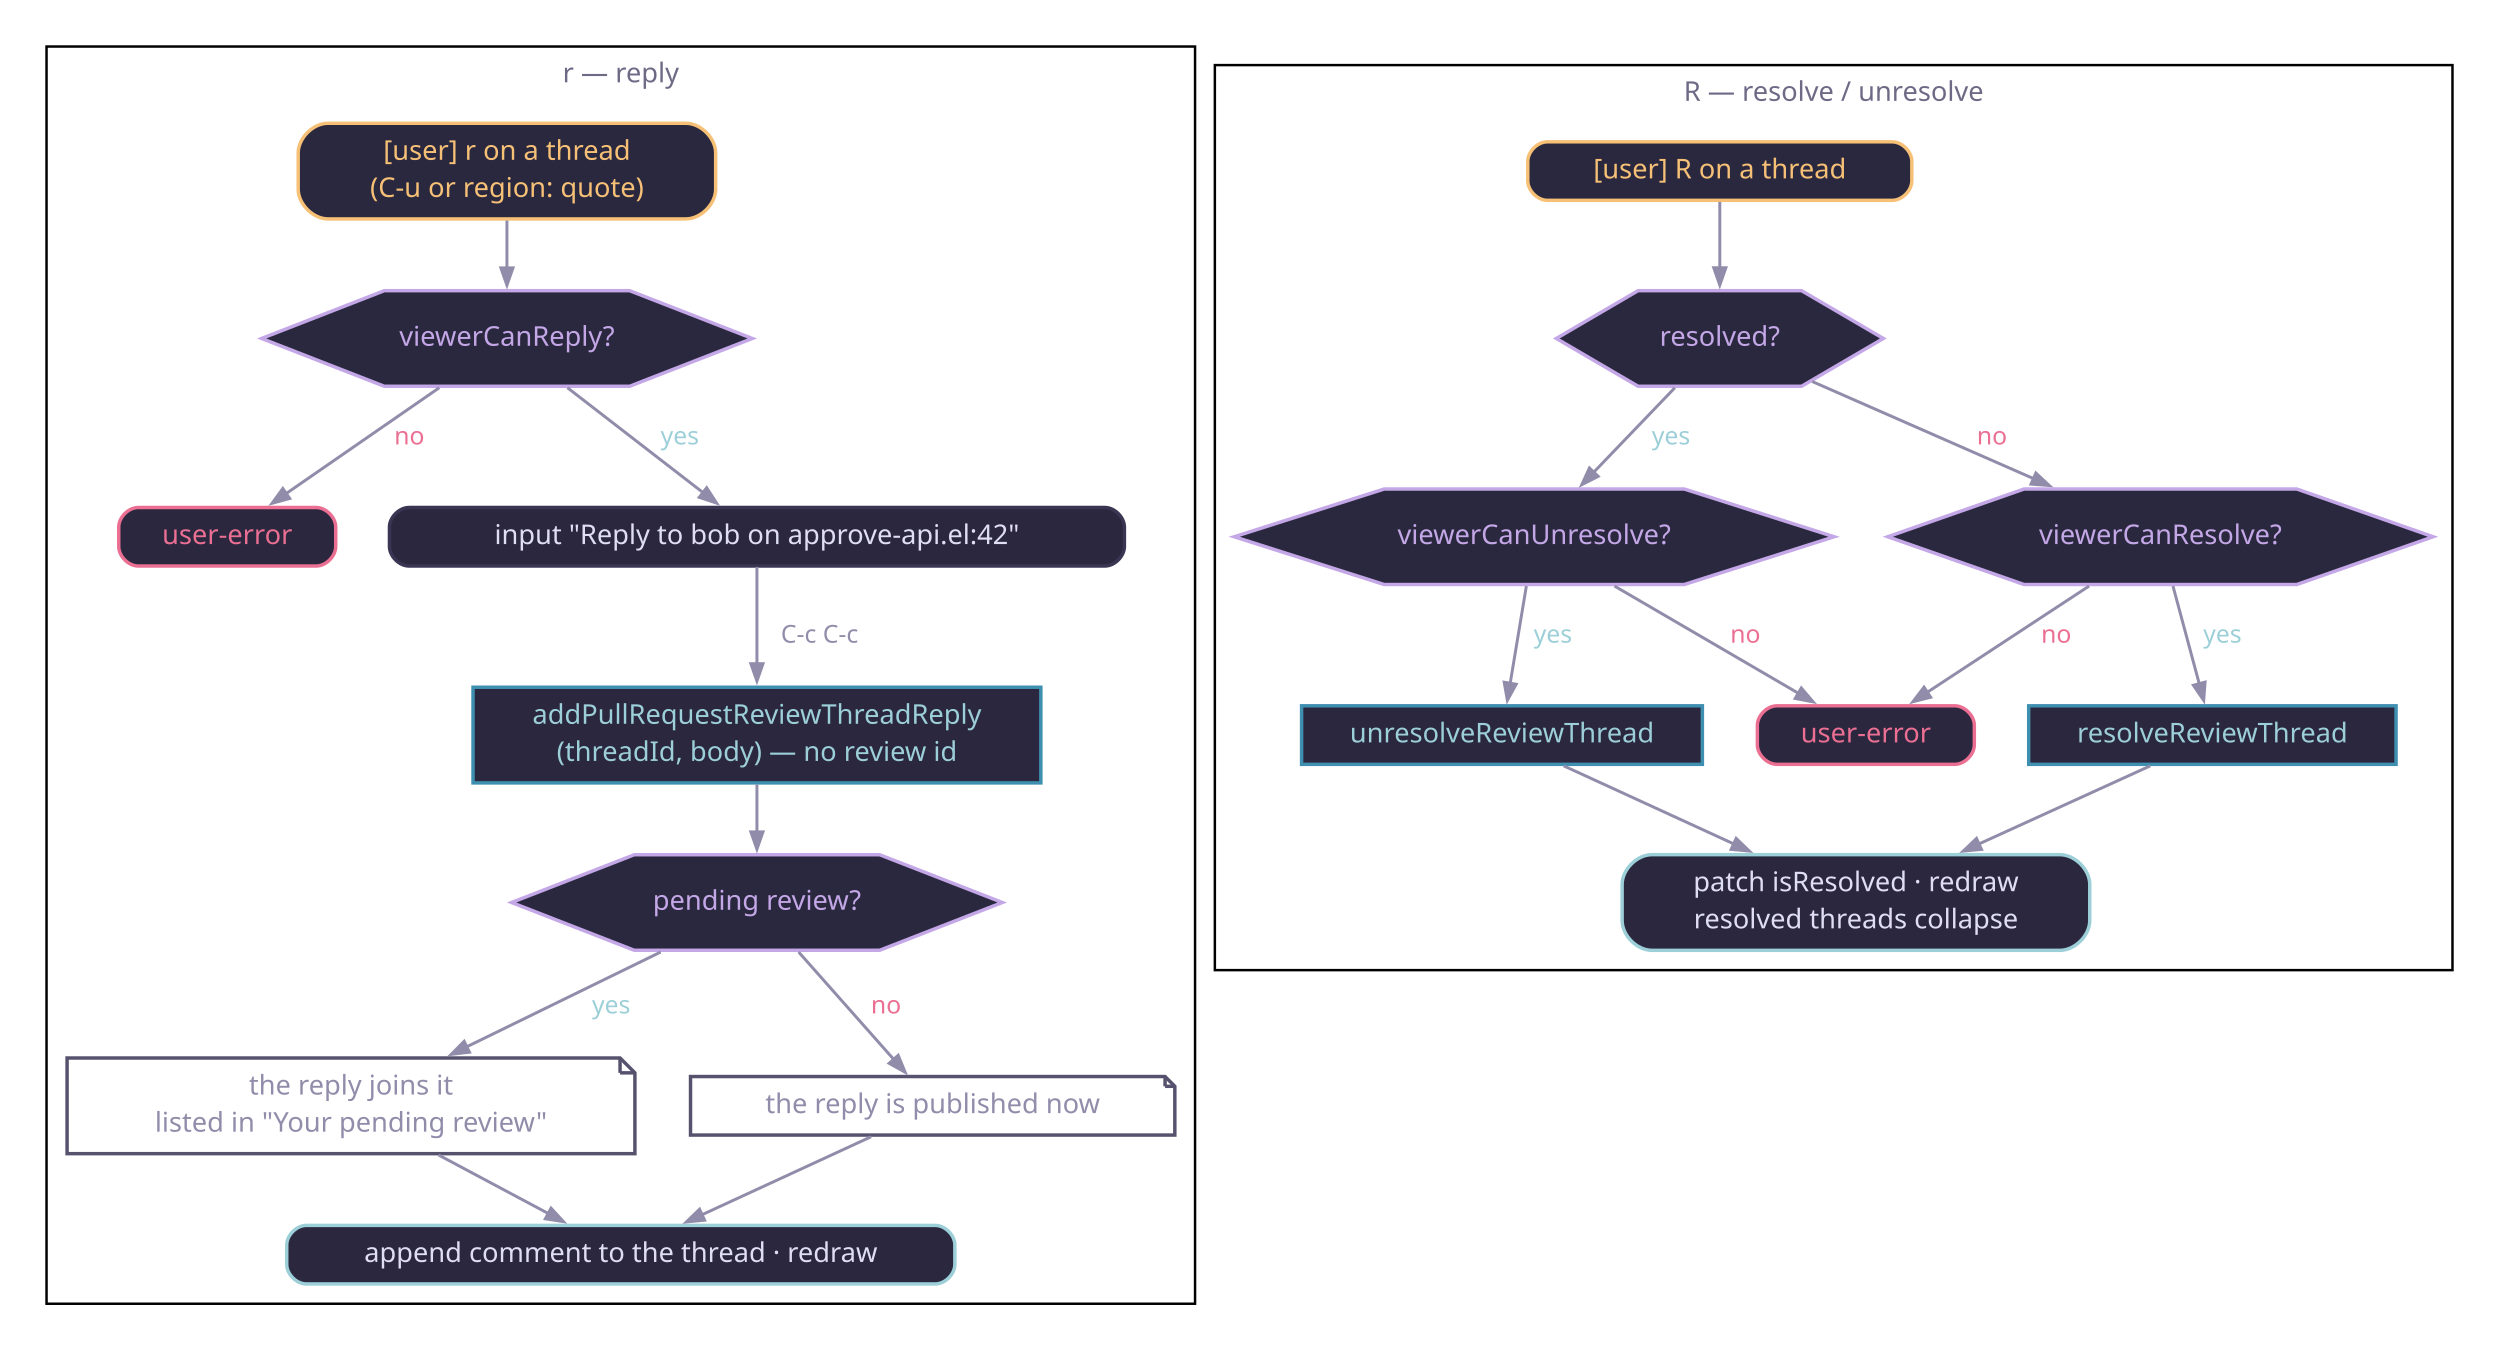
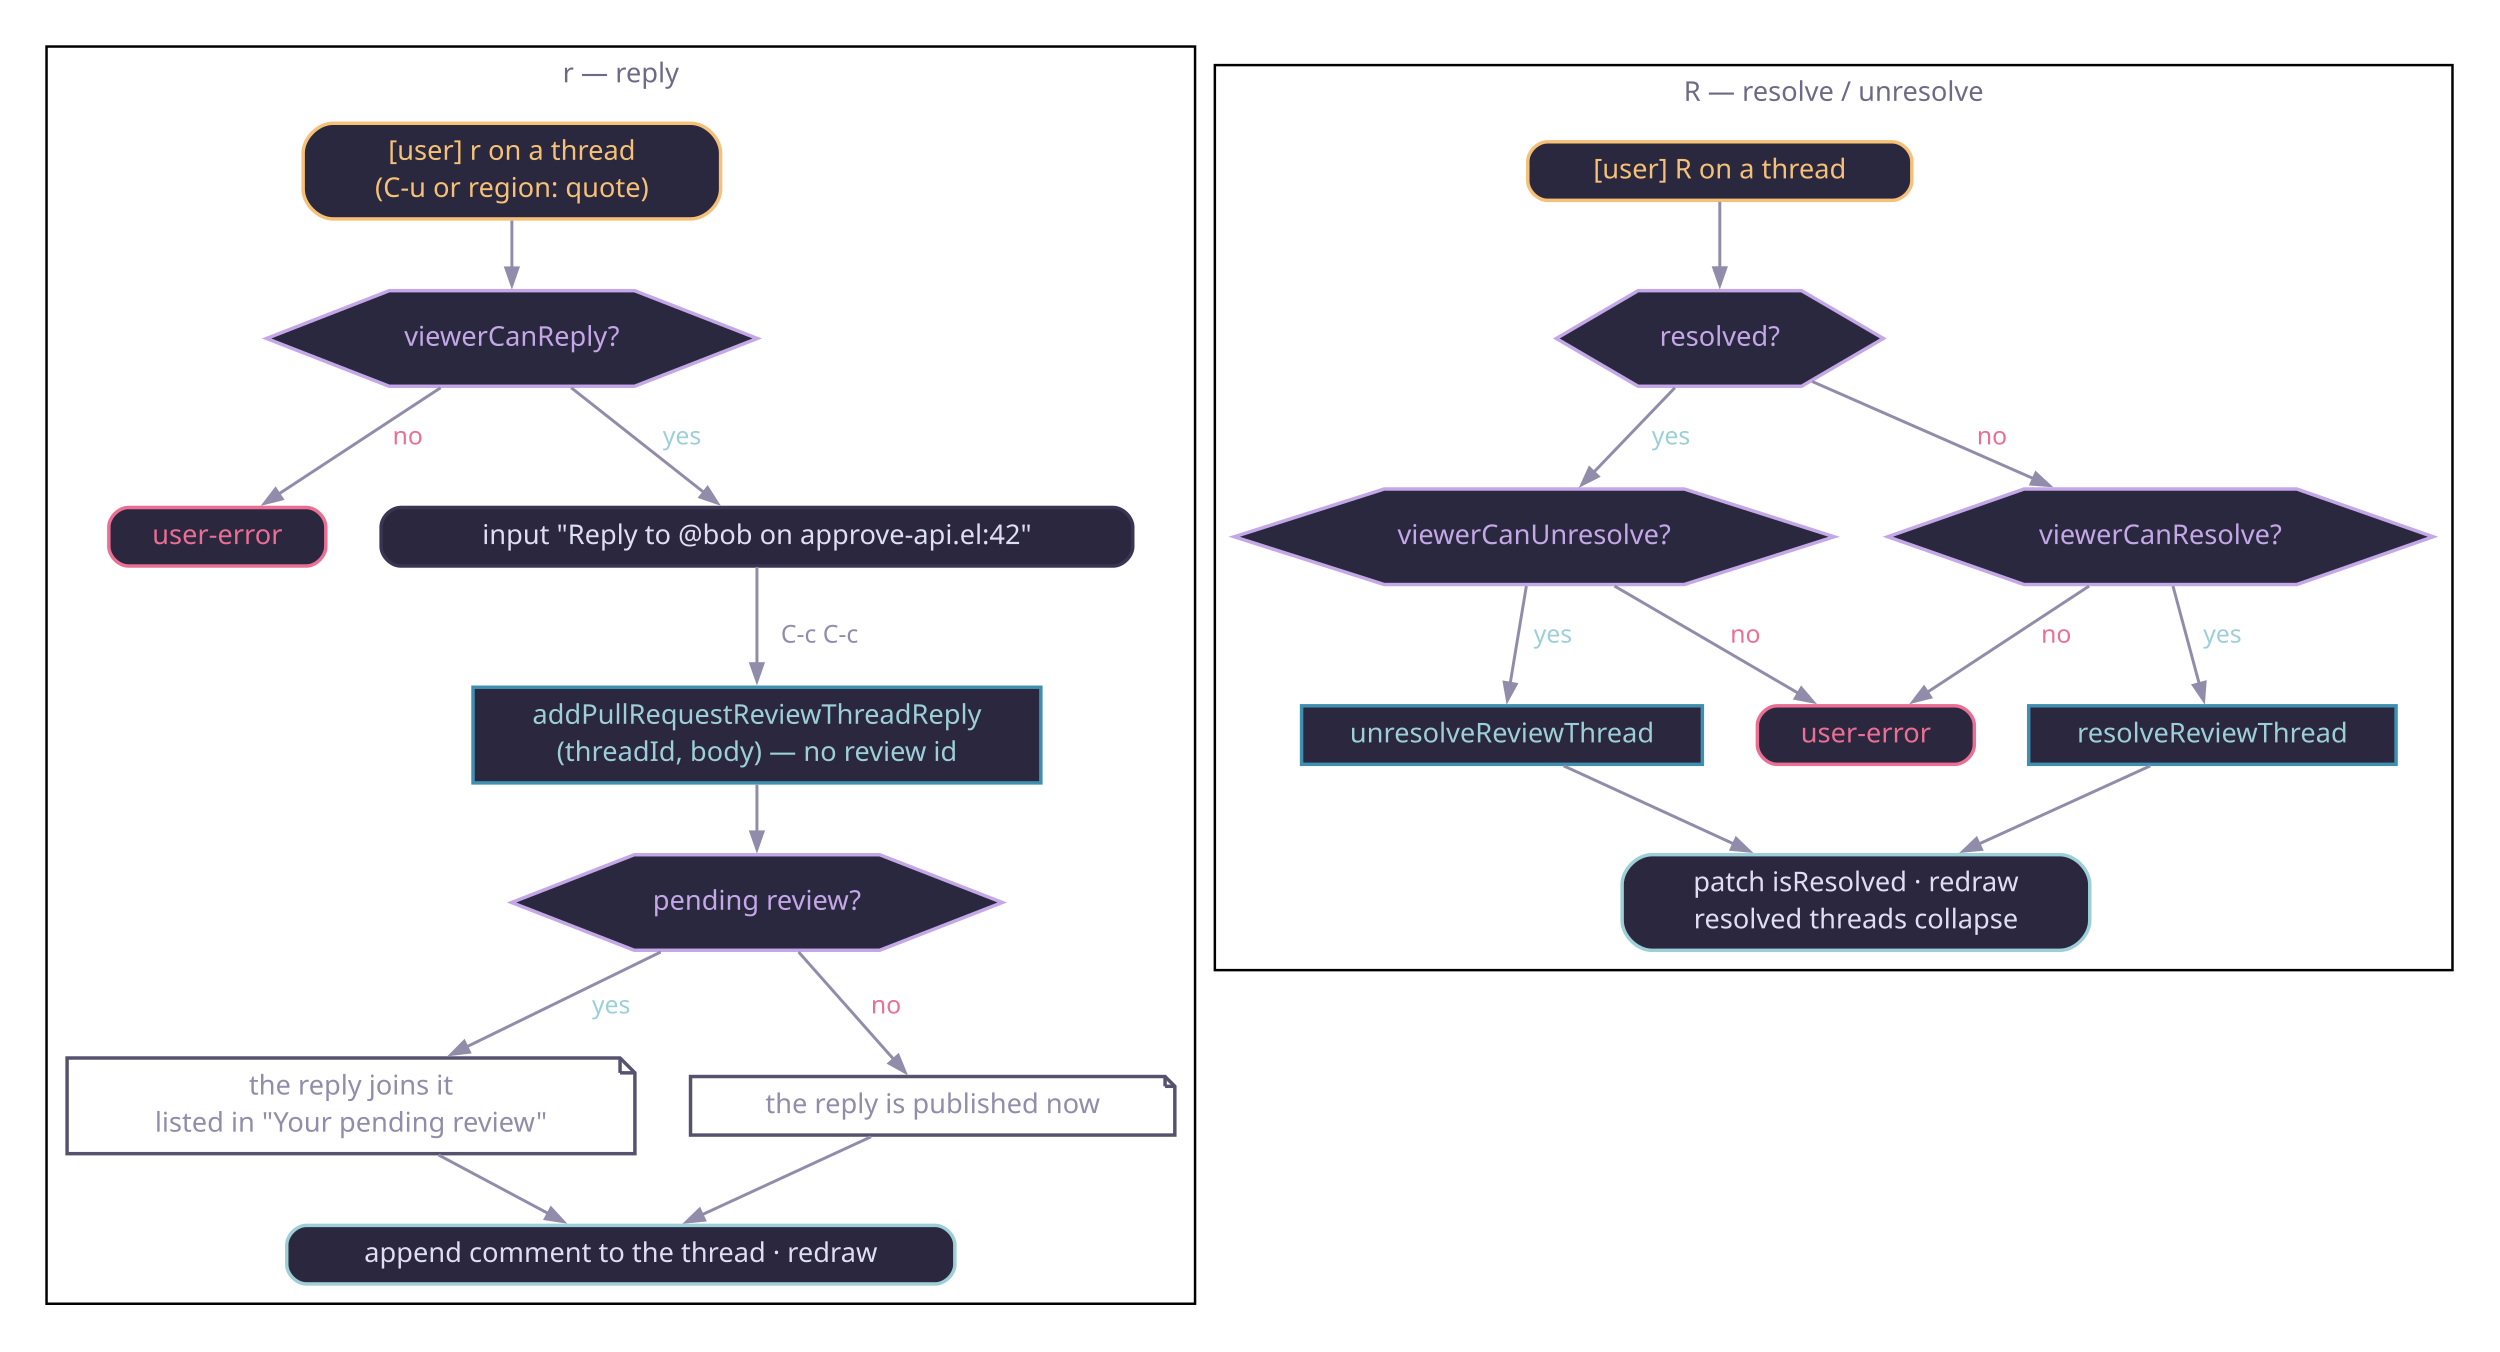
<svg xmlns="http://www.w3.org/2000/svg" width="1010pt" height="546pt" viewBox="0.00 0.00 1010.00 546.00">
  <g id="F07-graph0" class="graph" transform="scale(1 1) rotate(0) translate(10.8 534.71)">
    <g id="F07-clust1" class="cluster">
      <polygon fill="none" stroke="black" points="8,-8 8,-515.91 472,-515.91 472,-8 8,-8" />
      <text xml:space="preserve" text-anchor="middle" x="240" y="-501.46" font-family="JetBrains Mono" font-size="11.00" fill="#6e6a86">r — reply</text>
    </g>
    <g id="F07-clust2" class="cluster">
      <polygon fill="none" stroke="black" points="480,-142.78 480,-508.41 980,-508.41 980,-142.78 480,-142.78" />
      <text xml:space="preserve" text-anchor="middle" x="730" y="-493.96" font-family="JetBrains Mono" font-size="11.00" fill="#6e6a86">R — resolve / unresolve</text>
    </g>
    <g id="F07-node1" class="node user">
-       <path fill="#2a283e" stroke="#f6c177" stroke-width="1.4" d="M266.33,-484.91C266.33,-484.91 121.67,-484.91 121.67,-484.91 115.67,-484.91 109.67,-478.91 109.67,-472.91 109.67,-472.91 109.67,-458.27 109.67,-458.27 109.67,-452.27 115.67,-446.27 121.67,-446.27 121.67,-446.27 266.33,-446.27 266.33,-446.27 272.33,-446.27 278.33,-452.27 278.33,-458.27 278.33,-458.27 278.33,-472.91 278.33,-472.91 278.33,-478.91 272.33,-484.91 266.33,-484.91" />
-       <text xml:space="preserve" text-anchor="middle" x="194" y="-470.14" font-family="JetBrains Mono" font-size="11.00" fill="#f6c177">[user] r on a thread</text>
-       <text xml:space="preserve" text-anchor="middle" x="194" y="-455.14" font-family="JetBrains Mono" font-size="11.00" fill="#f6c177">(C-u or region: quote)</text>
+       <path fill="#2a283e" stroke="#f6c177" stroke-width="1.4" d="M268.33,-484.91C268.33,-484.91 123.67,-484.91 123.67,-484.91 117.67,-484.91 111.67,-478.91 111.67,-472.91 111.67,-472.91 111.67,-458.27 111.67,-458.27 111.67,-452.27 117.67,-446.27 123.67,-446.27 123.67,-446.27 268.33,-446.27 268.33,-446.27 274.33,-446.27 280.33,-452.27 280.33,-458.27 280.33,-458.27 280.33,-472.91 280.33,-472.91 280.33,-478.91 274.33,-484.91 268.33,-484.91" />
+       <text xml:space="preserve" text-anchor="middle" x="196" y="-470.14" font-family="JetBrains Mono" font-size="11.00" fill="#f6c177">[user] r on a thread</text>
+       <text xml:space="preserve" text-anchor="middle" x="196" y="-455.14" font-family="JetBrains Mono" font-size="11.00" fill="#f6c177">(C-u or region: quote)</text>
    </g>
    <g id="F07-node2" class="node dec">
-       <polygon fill="#2a283e" stroke="#c4a7e7" stroke-width="1.4" points="293.13,-397.97 243.57,-417.27 144.43,-417.27 94.87,-397.97 144.43,-378.66 243.57,-378.66 293.13,-397.97" />
-       <text xml:space="preserve" text-anchor="middle" x="194" y="-395.02" font-family="JetBrains Mono" font-size="11.00" fill="#c4a7e7">viewerCanReply?</text>
+       <polygon fill="#2a283e" stroke="#c4a7e7" stroke-width="1.4" points="295.13,-397.97 245.57,-417.27 146.43,-417.27 96.87,-397.97 146.43,-378.66 245.57,-378.66 295.13,-397.97" />
+       <text xml:space="preserve" text-anchor="middle" x="196" y="-395.02" font-family="JetBrains Mono" font-size="11.00" fill="#c4a7e7">viewerCanReply?</text>
    </g>
    <g id="F07-edge1" class="edge">
-       <path fill="none" stroke="#908caa" stroke-width="1.2" d="M194,-445.61C194,-439.57 194,-432.77 194,-426.26" />
-       <polygon fill="#908caa" stroke="#908caa" stroke-width="1.2" points="196.45,-426.49 194,-419.49 191.55,-426.49 196.45,-426.49" />
+       <path fill="none" stroke="#908caa" stroke-width="1.2" d="M196,-445.61C196,-439.57 196,-432.77 196,-426.26" />
+       <polygon fill="#908caa" stroke="#908caa" stroke-width="1.2" points="198.45,-426.49 196,-419.49 193.55,-426.49 198.45,-426.49" />
    </g>
    <g id="F07-node3" class="node err">
-       <path fill="#2a273f" stroke="#eb6f92" stroke-width="1.4" d="M116.95,-329.68C116.95,-329.68 45.05,-329.68 45.05,-329.68 41.11,-329.68 37.17,-325.74 37.17,-321.8 37.17,-321.8 37.17,-313.92 37.17,-313.92 37.17,-309.98 41.11,-306.04 45.05,-306.04 45.05,-306.04 116.95,-306.04 116.95,-306.04 120.89,-306.04 124.83,-309.98 124.83,-313.92 124.83,-313.92 124.83,-321.8 124.83,-321.8 124.83,-325.74 120.89,-329.68 116.95,-329.68" />
-       <text xml:space="preserve" text-anchor="middle" x="81" y="-314.91" font-family="JetBrains Mono" font-size="11.00" fill="#eb6f92">user-error</text>
+       <path fill="#2a273f" stroke="#eb6f92" stroke-width="1.4" d="M112.95,-329.68C112.95,-329.68 41.05,-329.68 41.05,-329.68 37.11,-329.68 33.17,-325.74 33.17,-321.8 33.17,-321.8 33.17,-313.92 33.17,-313.92 33.17,-309.98 37.11,-306.04 41.05,-306.04 41.05,-306.04 112.95,-306.04 112.95,-306.04 116.89,-306.04 120.83,-309.98 120.83,-313.92 120.83,-313.92 120.83,-321.8 120.83,-321.8 120.83,-325.74 116.89,-329.68 112.95,-329.68" />
+       <text xml:space="preserve" text-anchor="middle" x="77" y="-314.91" font-family="JetBrains Mono" font-size="11.00" fill="#eb6f92">user-error</text>
    </g>
    <g id="F07-edge2" class="edge no">
-       <path fill="none" stroke="#908caa" stroke-width="1.2" d="M166.65,-378.06C147.62,-364.91 122.51,-347.56 104.41,-335.04" />
-       <polygon fill="#908caa" stroke="#908caa" stroke-width="1.2" points="106.25,-333.33 99.1,-331.37 103.46,-337.36 106.25,-333.33" />
-       <text xml:space="preserve" text-anchor="middle" x="153.27" y="-355.16" font-family="JetBrains Mono" font-size="10.00" fill="#eb6f92"> no</text>
+       <path fill="none" stroke="#908caa" stroke-width="1.2" d="M167.19,-378.06C147.15,-364.91 120.72,-347.56 101.65,-335.04" />
+       <polygon fill="#908caa" stroke="#908caa" stroke-width="1.2" points="103.2,-333.13 96,-331.33 100.51,-337.22 103.2,-333.13" />
+       <text xml:space="preserve" text-anchor="middle" x="152.62" y="-355.16" font-family="JetBrains Mono" font-size="10.00" fill="#eb6f92"> no</text>
    </g>
    <g id="F07-node4" class="node act">
-       <path fill="#2a273f" stroke="#393552" stroke-width="1.4" d="M435.58,-329.68C435.58,-329.68 154.42,-329.68 154.42,-329.68 150.48,-329.68 146.54,-325.74 146.54,-321.8 146.54,-321.8 146.54,-313.92 146.54,-313.92 146.54,-309.98 150.48,-306.04 154.42,-306.04 154.42,-306.04 435.58,-306.04 435.58,-306.04 439.52,-306.04 443.46,-309.98 443.46,-313.92 443.46,-313.92 443.46,-321.8 443.46,-321.8 443.46,-325.74 439.52,-329.68 435.58,-329.68" />
-       <text xml:space="preserve" text-anchor="middle" x="295" y="-314.91" font-family="JetBrains Mono" font-size="11.00" fill="#e0def4">input "Reply to bob on approve-api.el:42"</text>
+       <path fill="#2a273f" stroke="#393552" stroke-width="1.4" d="M438.95,-329.68C438.95,-329.68 151.05,-329.68 151.05,-329.68 147.11,-329.68 143.17,-325.74 143.17,-321.8 143.17,-321.8 143.17,-313.92 143.17,-313.92 143.17,-309.98 147.11,-306.04 151.05,-306.04 151.05,-306.04 438.95,-306.04 438.95,-306.04 442.89,-306.04 446.83,-309.98 446.83,-313.92 446.83,-313.92 446.83,-321.8 446.83,-321.8 446.83,-325.74 442.89,-329.68 438.95,-329.68" />
+       <text xml:space="preserve" text-anchor="middle" x="295" y="-314.91" font-family="JetBrains Mono" font-size="11.00" fill="#e0def4">input "Reply to @bob on approve-api.el:42"</text>
    </g>
    <g id="F07-edge3" class="edge yes">
-       <path fill="none" stroke="#908caa" stroke-width="1.2" d="M218.45,-378.06C235.16,-365.14 257.1,-348.17 273.21,-335.71" />
-       <polygon fill="#908caa" stroke="#908caa" stroke-width="1.2" points="274.69,-337.67 278.72,-331.45 271.69,-333.79 274.69,-337.67" />
-       <text xml:space="preserve" text-anchor="middle" x="262.55" y="-355.16" font-family="JetBrains Mono" font-size="10.00" fill="#9ccfd8"> yes</text>
+       <path fill="none" stroke="#908caa" stroke-width="1.2" d="M219.97,-378.06C236.34,-365.14 257.85,-348.17 273.64,-335.71" />
+       <polygon fill="#908caa" stroke="#908caa" stroke-width="1.2" points="275.05,-337.72 279.03,-331.46 272.02,-333.87 275.05,-337.72" />
+       <text xml:space="preserve" text-anchor="middle" x="263.43" y="-355.16" font-family="JetBrains Mono" font-size="10.00" fill="#9ccfd8"> yes</text>
    </g>
    <g id="F07-node5" class="node api">
      <polygon fill="#2a273f" stroke="#3e8fb0" stroke-width="1.4" points="409.7,-257.06 180.3,-257.06 180.3,-218.42 409.7,-218.42 409.7,-257.06" />
      <text xml:space="preserve" text-anchor="middle" x="295" y="-242.29" font-family="JetBrains Mono" font-size="11.00" fill="#9ccfd8">addPullRequestReviewThreadReply</text>
      <text xml:space="preserve" text-anchor="middle" x="295" y="-227.29" font-family="JetBrains Mono" font-size="11.00" fill="#9ccfd8">(threadId, body) — no review id</text>
    </g>
    <g id="F07-edge4" class="edge">
      <path fill="none" stroke="#908caa" stroke-width="1.2" d="M295,-305.67C295,-295.42 295,-279.84 295,-266.29" />
      <polygon fill="#908caa" stroke="#908caa" stroke-width="1.2" points="297.45,-266.57 295,-259.57 292.55,-266.57 297.45,-266.57" />
      <text xml:space="preserve" text-anchor="middle" x="319" y="-275.06" font-family="JetBrains Mono" font-size="10.00" fill="#908caa"> C-c C-c</text>
    </g>
    <g id="F07-node6" class="node dec">
      <polygon fill="#2a283e" stroke="#c4a7e7" stroke-width="1.4" points="394.13,-170.1 344.57,-189.4 245.43,-189.4 195.87,-170.1 245.43,-150.8 344.57,-150.8 394.13,-170.1" />
      <text xml:space="preserve" text-anchor="middle" x="295" y="-167.15" font-family="JetBrains Mono" font-size="11.00" fill="#c4a7e7">pending review?</text>
    </g>
    <g id="F07-edge5" class="edge">
      <path fill="none" stroke="#908caa" stroke-width="1.2" d="M295,-217.75C295,-211.72 295,-204.91 295,-198.4" />
      <polygon fill="#908caa" stroke="#908caa" stroke-width="1.2" points="297.45,-198.63 295,-191.63 292.55,-198.63 297.45,-198.63" />
    </g>
    <g id="F07-node7" class="node note">
      <polygon fill="none" stroke="#56526e" stroke-width="1.4" points="239.7,-107.28 16.3,-107.28 16.3,-68.64 245.7,-68.64 245.7,-101.28 239.7,-107.28" />
      <polyline fill="none" stroke="#56526e" stroke-width="1.4" points="239.7,-107.28 239.7,-101.28" />
      <polyline fill="none" stroke="#56526e" stroke-width="1.4" points="245.7,-101.28 239.7,-101.28" />
      <text xml:space="preserve" text-anchor="middle" x="131" y="-92.51" font-family="JetBrains Mono" font-size="11.00" fill="#908caa">the reply joins it</text>
      <text xml:space="preserve" text-anchor="middle" x="131" y="-77.51" font-family="JetBrains Mono" font-size="11.00" fill="#908caa">listed in "Your pending review"</text>
    </g>
    <g id="F07-edge6" class="edge yes">
      <path fill="none" stroke="#908caa" stroke-width="1.2" d="M256.13,-150.11C232.63,-138.62 202.52,-123.91 177.72,-111.79" />
      <polygon fill="#908caa" stroke="#908caa" stroke-width="1.2" points="178.87,-109.62 171.5,-108.75 176.72,-114.03 178.87,-109.62" />
      <text xml:space="preserve" text-anchor="middle" x="234.82" y="-125.28" font-family="JetBrains Mono" font-size="10.00" fill="#9ccfd8"> yes</text>
    </g>
    <g id="F07-node8" class="node note">
      <polygon fill="none" stroke="#56526e" stroke-width="1.4" points="459.89,-99.78 268.17,-99.78 268.17,-76.14 463.83,-76.14 463.83,-95.84 459.89,-99.78" />
      <polyline fill="none" stroke="#56526e" stroke-width="1.4" points="459.89,-99.78 459.89,-95.84" />
      <polyline fill="none" stroke="#56526e" stroke-width="1.4" points="463.83,-95.84 459.89,-95.84" />
      <text xml:space="preserve" text-anchor="middle" x="366" y="-85.01" font-family="JetBrains Mono" font-size="11.00" fill="#908caa">the reply is published now</text>
    </g>
    <g id="F07-edge7" class="edge no">
      <path fill="none" stroke="#908caa" stroke-width="1.2" d="M311.83,-150.11C323.56,-136.86 339.1,-119.33 350.52,-106.43" />
      <polygon fill="#908caa" stroke="#908caa" stroke-width="1.2" points="352.07,-108.38 354.88,-101.52 348.4,-105.13 352.07,-108.38" />
      <text xml:space="preserve" text-anchor="middle" x="345.86" y="-125.28" font-family="JetBrains Mono" font-size="10.00" fill="#eb6f92"> no</text>
    </g>
    <g id="F07-node9" class="node ok">
      <path fill="#2a273f" stroke="#9ccfd8" stroke-width="1.4" d="M367.08,-39.64C367.08,-39.64 112.92,-39.64 112.92,-39.64 108.98,-39.64 105.04,-35.7 105.04,-31.76 105.04,-31.76 105.04,-23.88 105.04,-23.88 105.04,-19.94 108.98,-16 112.92,-16 112.92,-16 367.08,-16 367.08,-16 371.02,-16 374.96,-19.94 374.96,-23.88 374.96,-23.88 374.96,-31.76 374.96,-31.76 374.96,-35.7 371.02,-39.64 367.08,-39.64" />
      <text xml:space="preserve" text-anchor="middle" x="240" y="-24.87" font-family="JetBrains Mono" font-size="11.00" fill="#e0def4">append comment to the thread · redraw</text>
    </g>
    <g id="F07-edge8" class="edge">
      <path fill="none" stroke="#908caa" stroke-width="1.2" d="M166.39,-68.08C180.73,-60.43 197.1,-51.71 210.75,-44.42" />
      <polygon fill="#908caa" stroke="#908caa" stroke-width="1.2" points="211.81,-46.63 216.83,-41.18 209.5,-42.31 211.81,-46.63" />
    </g>
    <g id="F07-edge9" class="edge">
      <path fill="none" stroke="#908caa" stroke-width="1.2" d="M341.11,-75.47C321.52,-66.44 294.06,-53.76 272.7,-43.91" />
      <polygon fill="#908caa" stroke="#908caa" stroke-width="1.2" points="273.87,-41.75 266.49,-41.04 271.82,-46.2 273.87,-41.75" />
    </g>
    <g id="F07-node10" class="node user">
      <path fill="#2a283e" stroke="#f6c177" stroke-width="1.4" d="M753.7,-477.41C753.7,-477.41 614.3,-477.41 614.3,-477.41 610.36,-477.41 606.42,-473.47 606.42,-469.53 606.42,-469.53 606.42,-461.65 606.42,-461.65 606.42,-457.71 610.36,-453.77 614.3,-453.77 614.3,-453.77 753.7,-453.77 753.7,-453.77 757.64,-453.77 761.58,-457.71 761.58,-461.65 761.58,-461.65 761.58,-469.53 761.58,-469.53 761.58,-473.47 757.64,-477.41 753.7,-477.41" />
      <text xml:space="preserve" text-anchor="middle" x="684" y="-462.64" font-family="JetBrains Mono" font-size="11.00" fill="#f6c177">[user] R on a thread</text>
    </g>
    <g id="F07-node11" class="node dec">
      <polygon fill="#2a283e" stroke="#c4a7e7" stroke-width="1.4" points="750.06,-397.97 717.03,-417.27 650.97,-417.27 617.94,-397.97 650.97,-378.66 717.03,-378.66 750.06,-397.97" />
      <text xml:space="preserve" text-anchor="middle" x="684" y="-395.02" font-family="JetBrains Mono" font-size="11.00" fill="#c4a7e7">resolved?</text>
    </g>
    <g id="F07-edge10" class="edge">
      <path fill="none" stroke="#908caa" stroke-width="1.2" d="M684,-453.16C684,-445.76 684,-435.78 684,-426.41" />
      <polygon fill="#908caa" stroke="#908caa" stroke-width="1.2" points="686.45,-426.53 684,-419.53 681.55,-426.53 686.45,-426.53" />
    </g>
    <g id="F07-node12" class="node dec">
      <polygon fill="#2a283e" stroke="#c4a7e7" stroke-width="1.4" points="730.18,-317.86 669.59,-337.16 548.41,-337.16 487.82,-317.86 548.41,-298.56 669.59,-298.56 730.18,-317.86" />
      <text xml:space="preserve" text-anchor="middle" x="609" y="-314.91" font-family="JetBrains Mono" font-size="11.00" fill="#c4a7e7">viewerCanUnresolve?</text>
    </g>
    <g id="F07-edge11" class="edge yes">
      <path fill="none" stroke="#908caa" stroke-width="1.2" d="M665.84,-378.06C655.99,-367.79 643.67,-354.97 633.03,-343.89" />
      <polygon fill="#908caa" stroke="#908caa" stroke-width="1.2" points="634.86,-342.26 628.25,-338.9 631.33,-345.65 634.86,-342.26" />
      <text xml:space="preserve" text-anchor="middle" x="662.99" y="-355.16" font-family="JetBrains Mono" font-size="10.00" fill="#9ccfd8"> yes</text>
    </g>
    <g id="F07-node13" class="node dec">
      <polygon fill="#2a283e" stroke="#c4a7e7" stroke-width="1.4" points="972.15,-317.86 917.08,-337.16 806.92,-337.16 751.85,-317.86 806.92,-298.56 917.08,-298.56 972.15,-317.86" />
      <text xml:space="preserve" text-anchor="middle" x="862" y="-314.91" font-family="JetBrains Mono" font-size="11.00" fill="#c4a7e7">viewerCanResolve?</text>
    </g>
    <g id="F07-edge12" class="edge no">
      <path fill="none" stroke="#908caa" stroke-width="1.2" d="M721.31,-380.59C747.31,-369.19 782.32,-353.83 810.9,-341.28" />
      <polygon fill="#908caa" stroke="#908caa" stroke-width="1.2" points="811.69,-343.61 817.12,-338.56 809.72,-339.12 811.69,-343.61" />
      <text xml:space="preserve" text-anchor="middle" x="792.66" y="-355.16" font-family="JetBrains Mono" font-size="10.00" fill="#eb6f92"> no</text>
    </g>
    <g id="F07-node14" class="node api">
      <polygon fill="#2a273f" stroke="#3e8fb0" stroke-width="1.4" points="676.96,-249.56 515.04,-249.56 515.04,-225.92 676.96,-225.92 676.96,-249.56" />
      <text xml:space="preserve" text-anchor="middle" x="596" y="-234.79" font-family="JetBrains Mono" font-size="11.00" fill="#9ccfd8">unresolveReviewThread</text>
    </g>
    <g id="F07-edge13" class="edge yes">
      <path fill="none" stroke="#908caa" stroke-width="1.2" d="M605.85,-297.95C603.87,-286 601.3,-270.59 599.29,-258.49" />
      <polygon fill="#908caa" stroke="#908caa" stroke-width="1.2" points="601.74,-258.28 598.17,-251.78 596.9,-259.09 601.74,-258.28" />
      <text xml:space="preserve" text-anchor="middle" x="615.28" y="-275.06" font-family="JetBrains Mono" font-size="10.00" fill="#9ccfd8"> yes</text>
    </g>
    <g id="F07-node16" class="node err">
      <path fill="#2a273f" stroke="#eb6f92" stroke-width="1.4" d="M778.95,-249.56C778.95,-249.56 707.05,-249.56 707.05,-249.56 703.11,-249.56 699.17,-245.62 699.17,-241.68 699.17,-241.68 699.17,-233.8 699.17,-233.8 699.17,-229.86 703.11,-225.92 707.05,-225.92 707.05,-225.92 778.95,-225.92 778.95,-225.92 782.89,-225.92 786.83,-229.86 786.83,-233.8 786.83,-233.8 786.83,-241.68 786.83,-241.68 786.83,-245.62 782.89,-249.56 778.95,-249.56" />
      <text xml:space="preserve" text-anchor="middle" x="743" y="-234.79" font-family="JetBrains Mono" font-size="11.00" fill="#eb6f92">user-error</text>
    </g>
    <g id="F07-edge15" class="edge no">
      <path fill="none" stroke="#908caa" stroke-width="1.2" d="M641.44,-297.95C664.2,-284.68 694.3,-267.13 715.81,-254.59" />
      <polygon fill="#908caa" stroke="#908caa" stroke-width="1.2" points="716.93,-256.77 721.74,-251.13 714.46,-252.54 716.93,-256.77" />
      <text xml:space="preserve" text-anchor="middle" x="693.02" y="-275.06" font-family="JetBrains Mono" font-size="10.00" fill="#eb6f92"> no</text>
    </g>
    <g id="F07-node15" class="node api">
      <polygon fill="#2a273f" stroke="#3e8fb0" stroke-width="1.4" points="957.21,-249.56 808.79,-249.56 808.79,-225.92 957.21,-225.92 957.21,-249.56" />
      <text xml:space="preserve" text-anchor="middle" x="883" y="-234.79" font-family="JetBrains Mono" font-size="11.00" fill="#9ccfd8">resolveReviewThread</text>
    </g>
    <g id="F07-edge14" class="edge yes">
      <path fill="none" stroke="#908caa" stroke-width="1.2" d="M867.08,-297.95C870.29,-286 874.44,-270.59 877.69,-258.49" />
      <polygon fill="#908caa" stroke="#908caa" stroke-width="1.2" points="880.05,-259.14 879.5,-251.74 875.32,-257.87 880.05,-259.14" />
      <text xml:space="preserve" text-anchor="middle" x="885.76" y="-275.06" font-family="JetBrains Mono" font-size="10.00" fill="#9ccfd8"> yes</text>
    </g>
    <g id="F07-edge16" class="edge no">
      <path fill="none" stroke="#908caa" stroke-width="1.2" d="M833.19,-297.95C813.15,-284.8 786.72,-267.44 767.65,-254.92" />
      <polygon fill="#908caa" stroke="#908caa" stroke-width="1.2" points="769.2,-253.01 762,-251.21 766.51,-257.1 769.2,-253.01" />
      <text xml:space="preserve" text-anchor="middle" x="818.62" y="-275.06" font-family="JetBrains Mono" font-size="10.00" fill="#eb6f92"> no</text>
    </g>
    <g id="F07-node17" class="node ok">
      <path fill="#2a273f" stroke="#9ccfd8" stroke-width="1.4" d="M821.46,-189.42C821.46,-189.42 656.54,-189.42 656.54,-189.42 650.54,-189.42 644.54,-183.42 644.54,-177.42 644.54,-177.42 644.54,-162.78 644.54,-162.78 644.54,-156.78 650.54,-150.78 656.54,-150.78 656.54,-150.78 821.46,-150.78 821.46,-150.78 827.46,-150.78 833.46,-156.78 833.46,-162.78 833.46,-162.78 833.46,-177.42 833.46,-177.42 833.46,-183.42 827.46,-189.42 821.46,-189.42" />
      <text xml:space="preserve" text-anchor="middle" x="739" y="-174.65" font-family="JetBrains Mono" font-size="11.00" fill="#e0def4">patch isResolved · redraw</text>
      <text xml:space="preserve" text-anchor="middle" x="739" y="-159.65" font-family="JetBrains Mono" font-size="11.00" fill="#e0def4">resolved threads collapse</text>
    </g>
    <g id="F07-edge17" class="edge">
      <path fill="none" stroke="#908caa" stroke-width="1.2" d="M620.91,-225.31C639.89,-216.59 666.63,-204.32 689.86,-193.66" />
      <polygon fill="#908caa" stroke="#908caa" stroke-width="1.2" points="690.6,-196.01 695.94,-190.87 688.56,-191.56 690.6,-196.01" />
    </g>
    <g id="F07-edge18" class="edge">
      <path fill="none" stroke="#908caa" stroke-width="1.2" d="M857.92,-225.31C838.8,-216.59 811.88,-204.32 788.48,-193.66" />
      <polygon fill="#908caa" stroke="#908caa" stroke-width="1.2" points="789.74,-191.54 782.35,-190.86 787.71,-195.99 789.74,-191.54" />
    </g>
  </g>
</svg>
